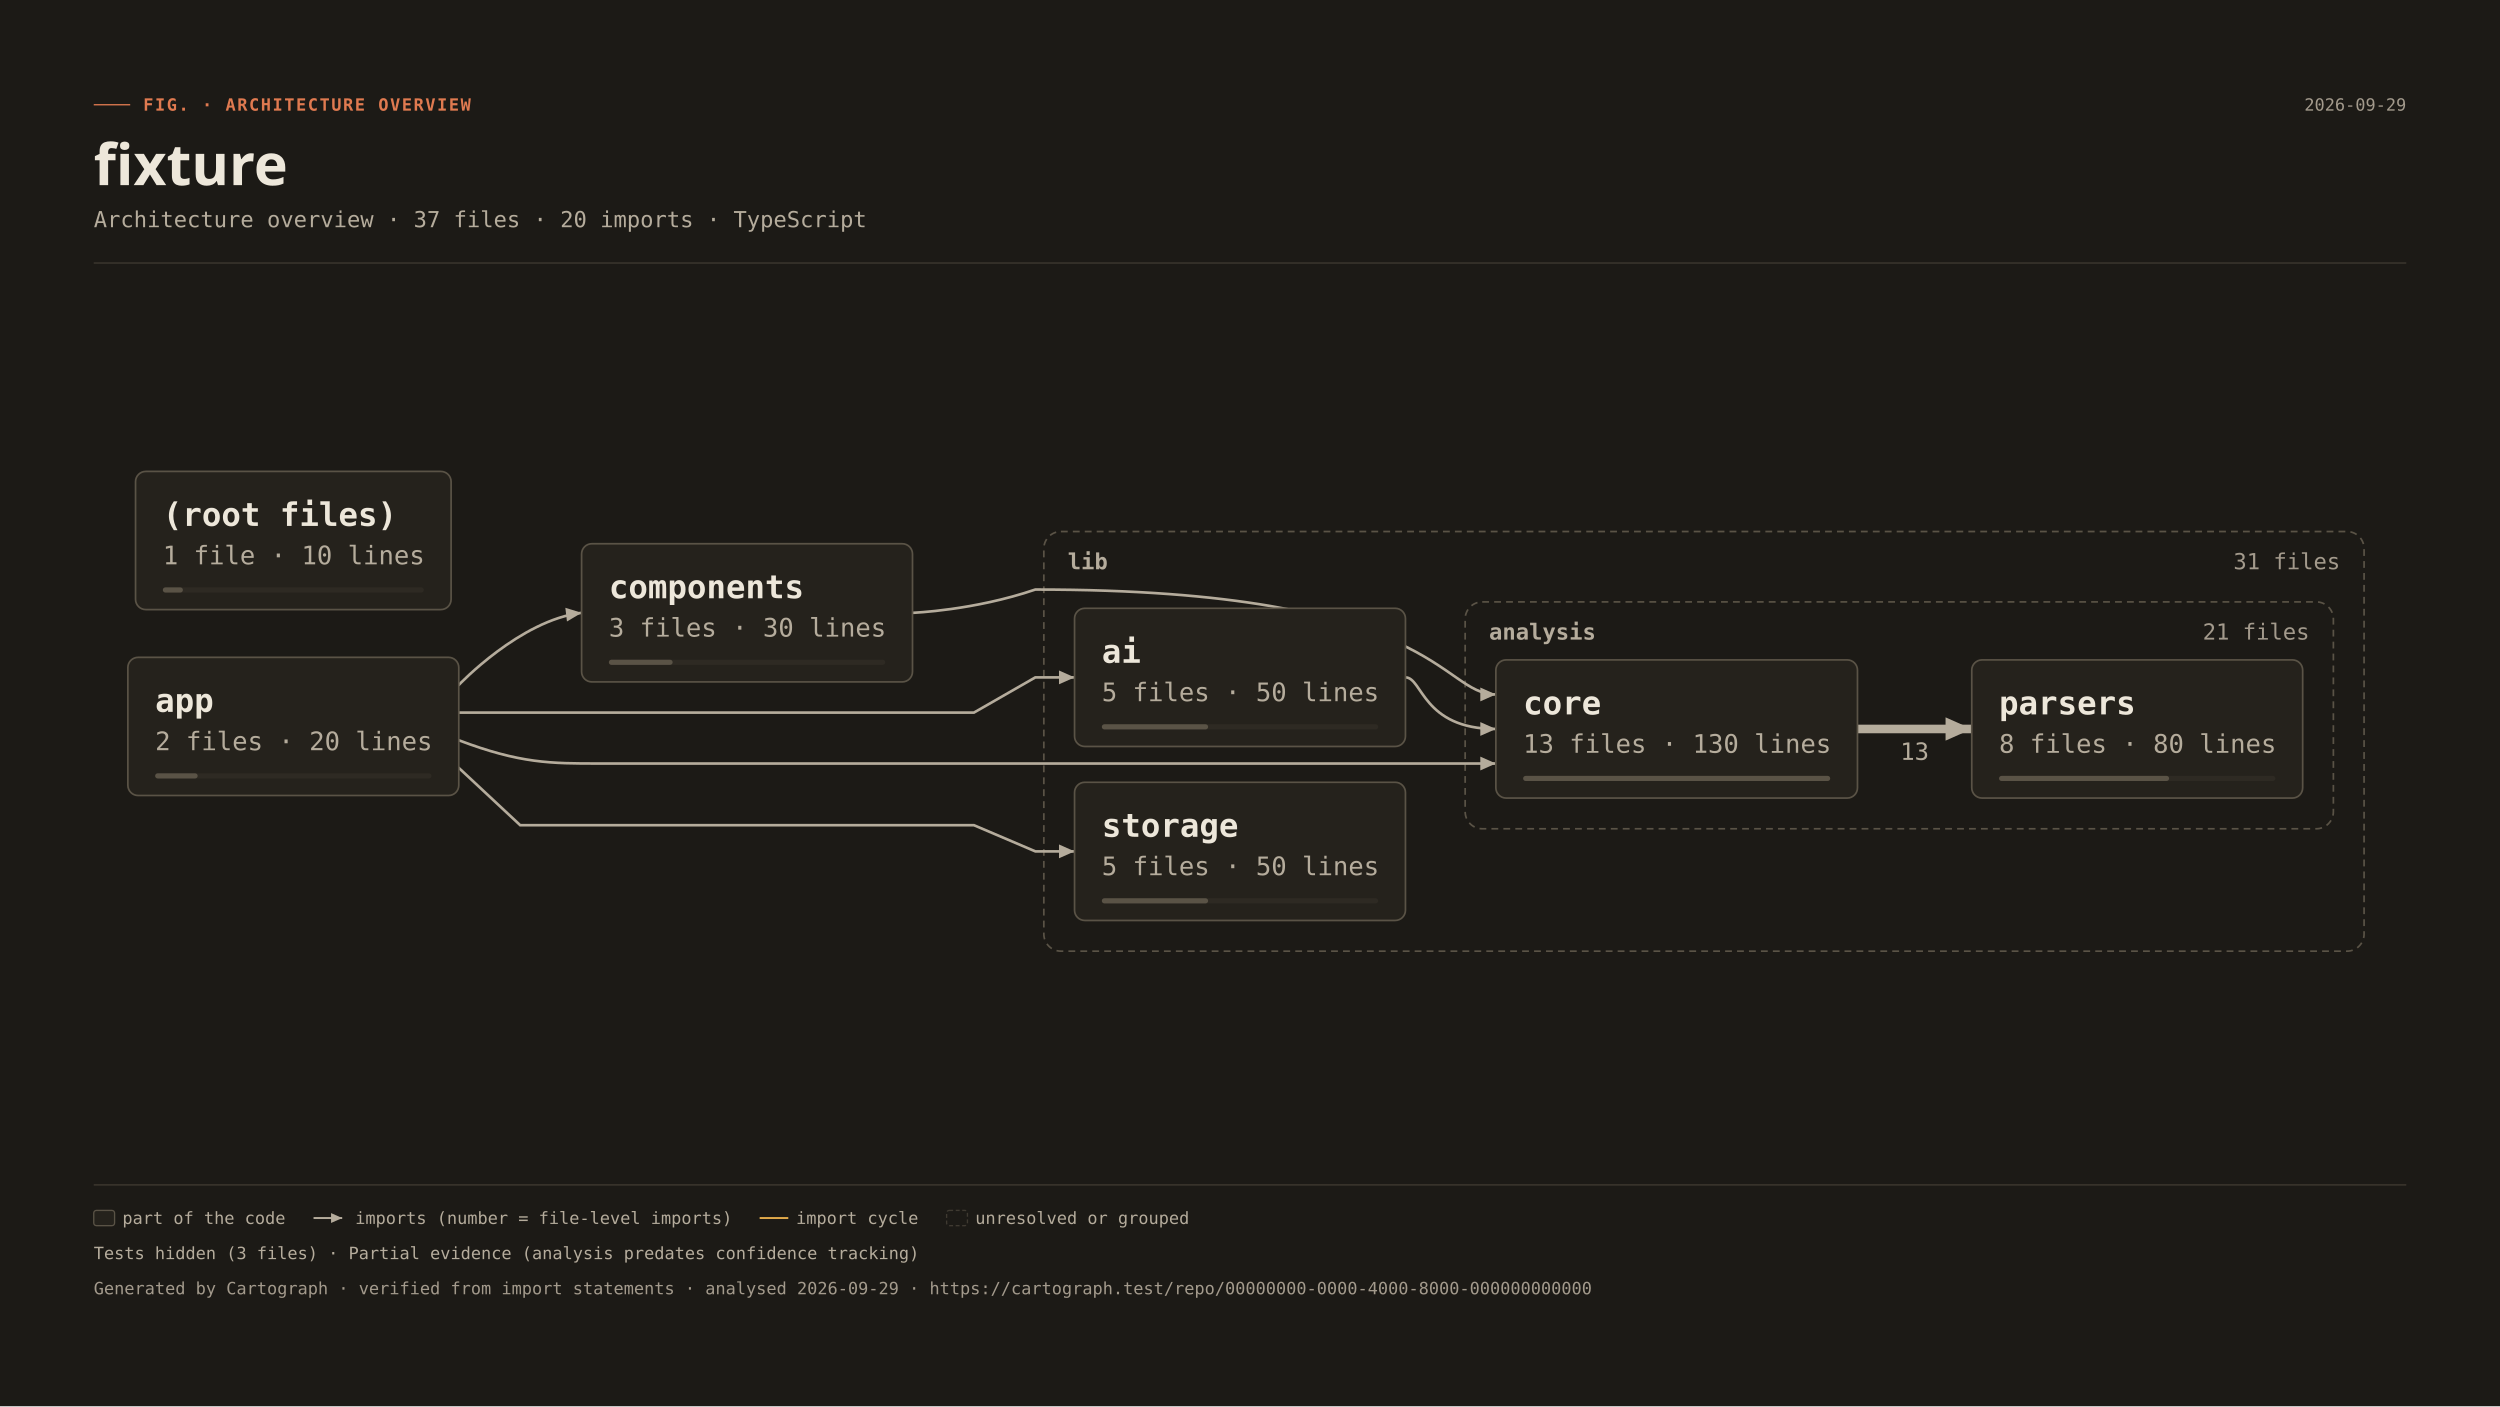
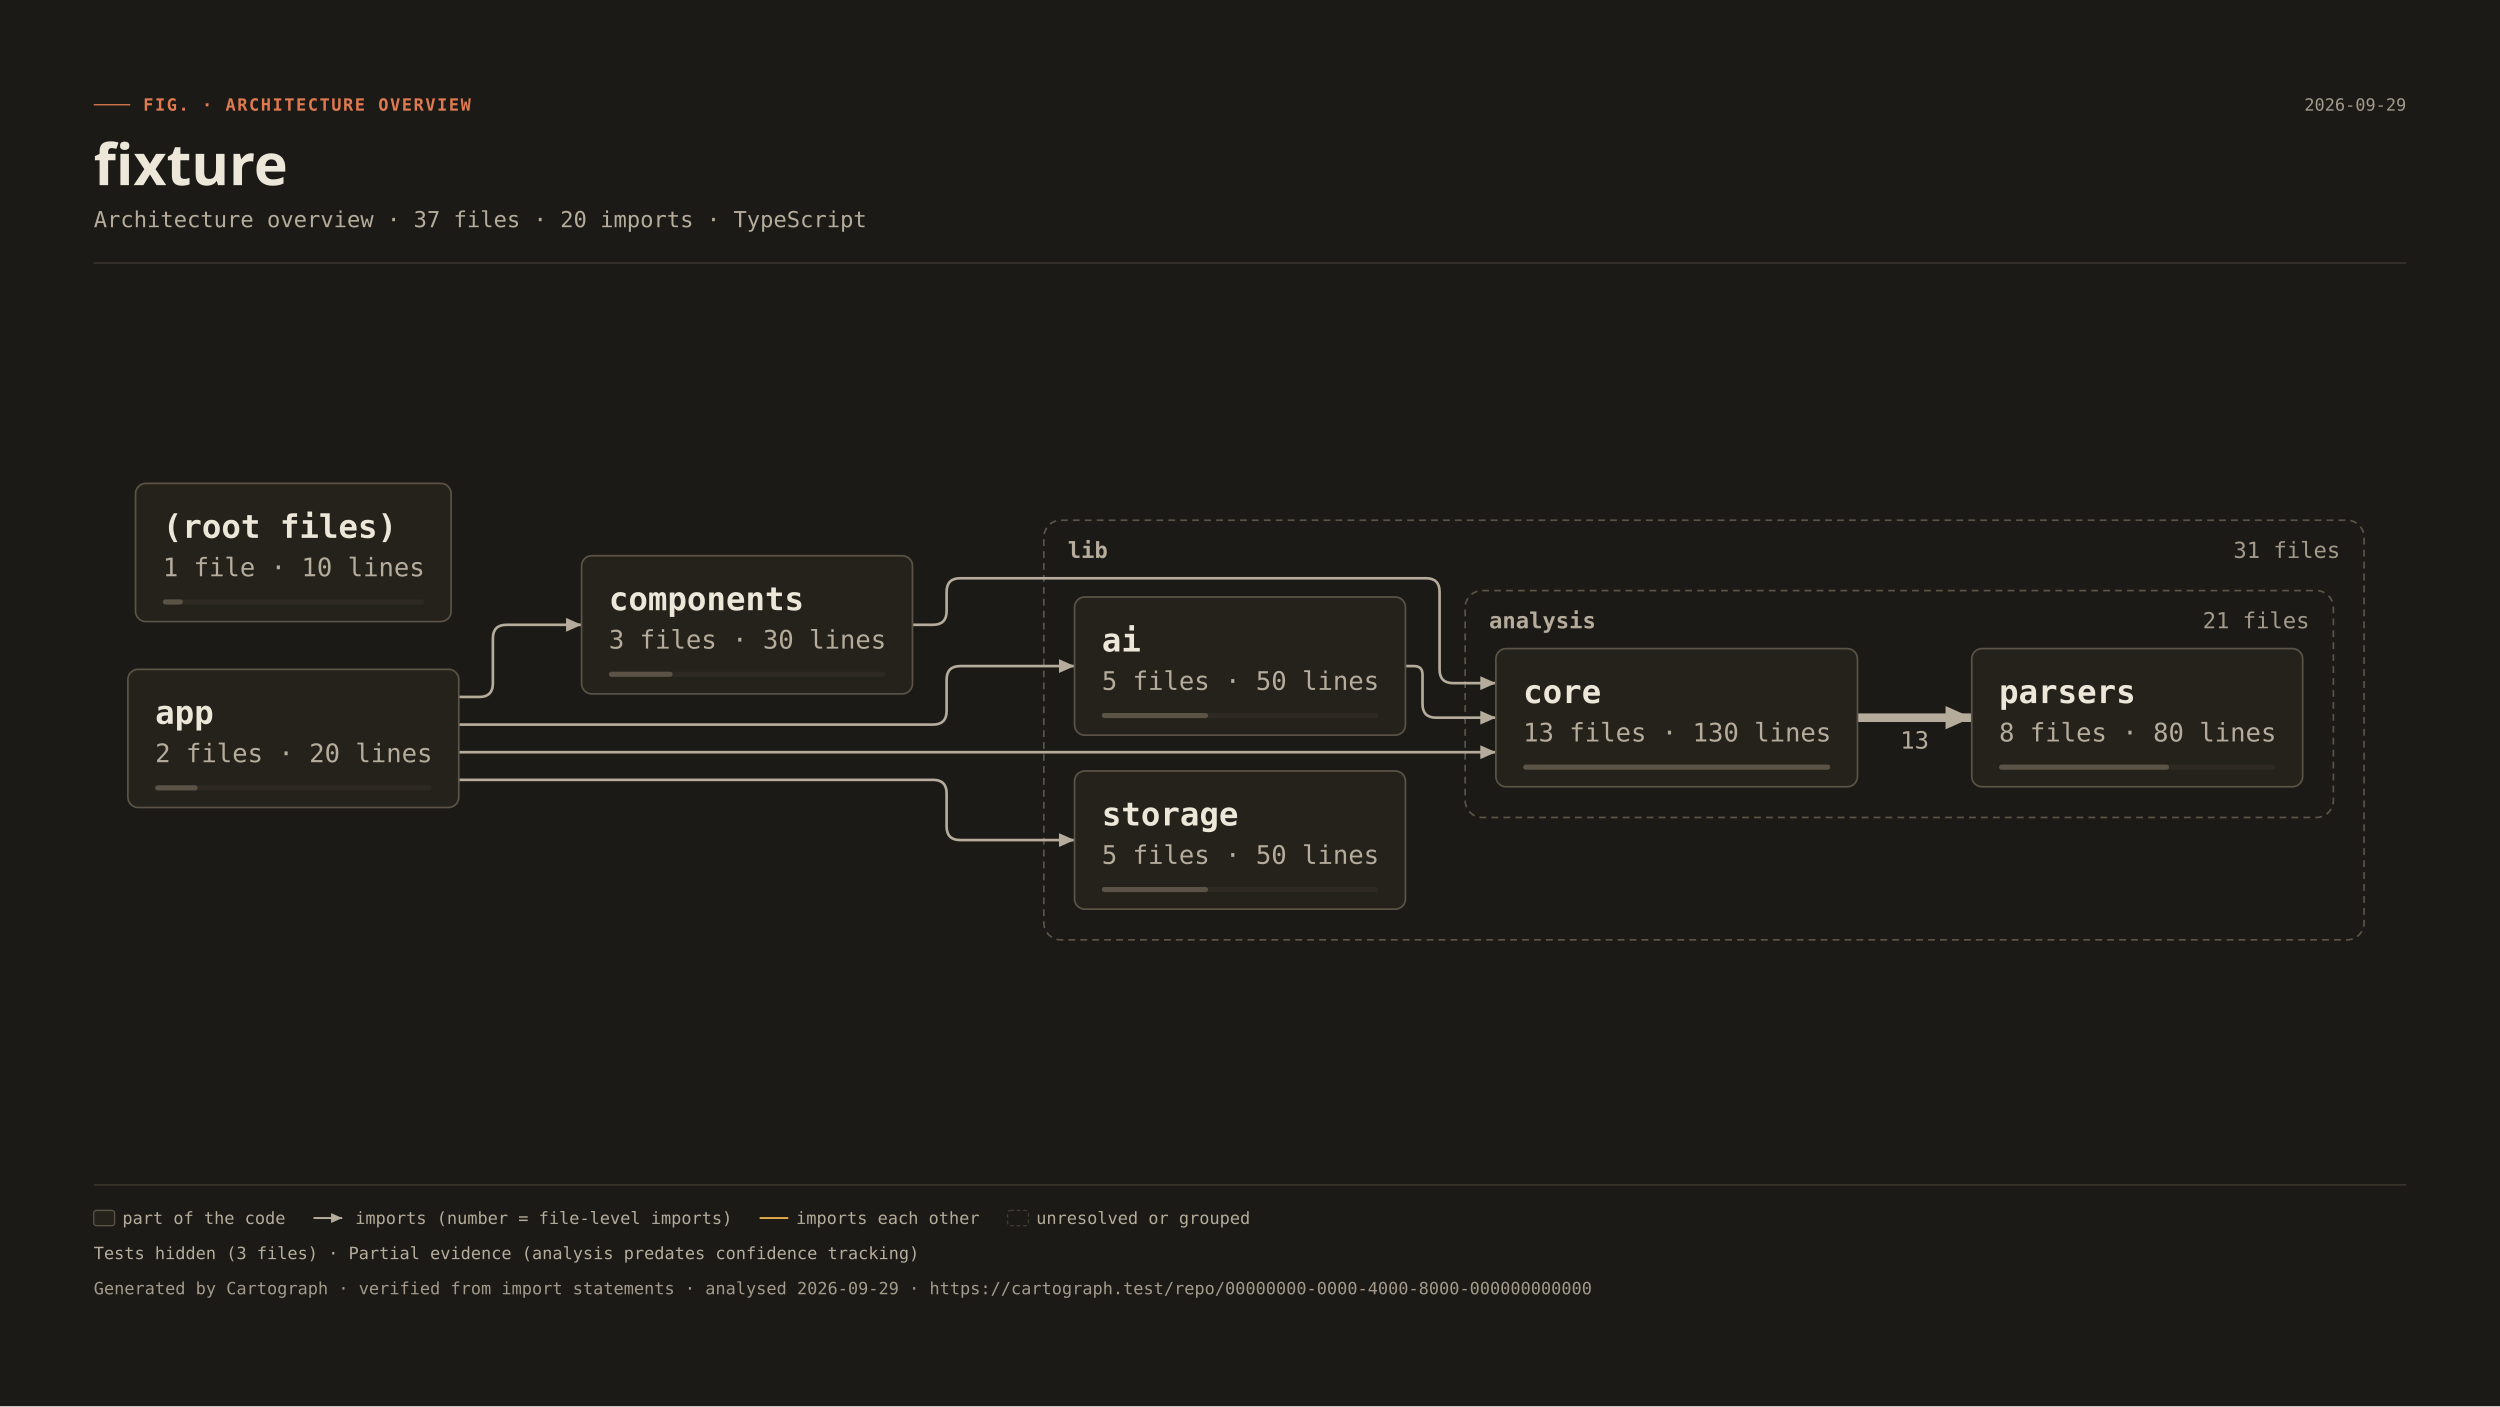
<svg xmlns="http://www.w3.org/2000/svg" viewBox="0 0 1920 1080" width="1920" height="1080" role="img" aria-labelledby="t d">
  <style>.m4{font-family:"IBM Plex Mono",ui-monospace,monospace;font-weight:400}.m6{font-family:"IBM Plex Mono",ui-monospace,monospace;font-weight:600}.s6{font-family:"IBM Plex Sans",system-ui,sans-serif;font-weight:600}.si{font-family:"IBM Plex Sans",system-ui,sans-serif;font-weight:400;font-style:italic}.ink{fill:#EDE7DA}.muted{fill:#B5AC9C}.faint{fill:#A39A8C}.accent{fill:#E07A50}.assisted{fill:#A99BDB}</style>
  <defs>
    <marker id="ah-plain-156" viewBox="0 0 10 10" refX="9" refY="5" markerWidth="10.13" markerHeight="10.13" markerUnits="userSpaceOnUse" orient="auto">
      <path d="M0 1L9 5L0 9Z" fill="#B5AC9C" />
    </marker>
  </defs>
  <defs>
    <marker id="ah-plain-503" viewBox="0 0 10 10" refX="9" refY="5" markerWidth="17.06" markerHeight="17.06" markerUnits="userSpaceOnUse" orient="auto">
      <path d="M0 1L9 5L0 9Z" fill="#B5AC9C" />
    </marker>
  </defs>
  <defs>
    <marker id="ah-plain-125" viewBox="0 0 10 10" refX="9" refY="5" markerWidth="9.5" markerHeight="9.5" markerUnits="userSpaceOnUse" orient="auto">
      <path d="M0 1L9 5L0 9Z" fill="#B5AC9C" />
    </marker>
  </defs>
  <rect width="1920" height="1080" fill="#1C1A16" />
  <path d="M72 80.45h28" stroke="#E07A50" stroke-width="1" />
  <text x="110" y="85" class="m6 accent" font-size="13" letter-spacing="1.2">FIG. · ARCHITECTURE OVERVIEW</text>
  <text x="1848" y="85" text-anchor="end" class="m4 faint" font-size="13">2026-09-29</text>
  <text x="72" y="142.2" class="s6 ink" font-size="44">fixture</text>
  <text x="72" y="174.5" class="m4 muted" font-size="17">Architecture overview · 37 files · 20 imports · TypeScript</text>
  <path d="M72 202H1848" stroke="#3F3A31" stroke-width="1" />
-   <g transform="translate(72 335.85) scale(1.31)">
+   <g transform="translate(72 345.05) scale(1.31)">
    <g class="group">
-       <rect x="557" y="55.25" width="774" height="246" rx="10" fill="none" stroke="#5A5346" stroke-dasharray="4 3" />
-       <text x="571" y="77.35" class="m6 muted" font-size="13">lib</text>
-       <text x="1317" y="77.35" text-anchor="end" class="m4 faint" font-size="13">31 files</text>
+       <rect x="557" y="41.6" width="774" height="246" rx="10" fill="none" stroke="#5A5346" stroke-dasharray="4 3" />
+       <text x="571" y="63.7" class="m6 muted" font-size="13">lib</text>
+       <text x="1317" y="63.7" text-anchor="end" class="m4 faint" font-size="13">31 files</text>
    </g>
    <g class="group">
-       <rect x="804" y="96.5" width="509" height="133" rx="10" fill="none" stroke="#5A5346" stroke-dasharray="4 3" />
-       <text x="818" y="118.6" class="m6 muted" font-size="13">analysis</text>
-       <text x="1299" y="118.6" text-anchor="end" class="m4 faint" font-size="13">21 files</text>
+       <rect x="804" y="82.85" width="509" height="133" rx="10" fill="none" stroke="#5A5346" stroke-dasharray="4 3" />
+       <text x="818" y="104.95" class="m6 muted" font-size="13">analysis</text>
+       <text x="1299" y="104.95" text-anchor="end" class="m4 faint" font-size="13">21 files</text>
    </g>
-     <path class="edge" d="M214 145.2C214 145.2 250 107.13 286 102.9" fill="none" stroke="#B5AC9C" stroke-width="1.56" stroke-linecap="round" marker-end="url(#ah-plain-156)" />
-     <path class="edge" d="M214 161.4L250 161.4L307.5 161.4L355.42 161.4L403.33 161.4L441.67 161.4L469.83 161.4L498 161.4L516 161.4L552 140.75L575 140.75" fill="none" stroke="#B5AC9C" stroke-width="1.56" stroke-linecap="round" marker-end="url(#ah-plain-156)" />
-     <path class="edge" d="M214 177.6C250 191.25 268 191.25 296.17 191.25C324.33 191.25 362.67 191.25 410.58 191.25C458.5 191.25 516 191.25 822 191.25" fill="none" stroke="#B5AC9C" stroke-width="1.56" stroke-linecap="round" marker-end="url(#ah-plain-156)" />
-     <path class="edge" d="M214 193.8L250 227.4L268 227.4L293.17 227.4L318.33 227.4L350.67 227.4L383 227.4L415.33 227.4L447.67 227.4L472.83 227.4L498 227.4L516 227.4L552 242.75L575 242.75" fill="none" stroke="#B5AC9C" stroke-width="1.56" stroke-linecap="round" marker-end="url(#ah-plain-156)" />
-     <path class="edge" d="M480 102.9C480 102.9 516 101.54 552 89.25C789 89.25 789 150.75 822 150.75" fill="none" stroke="#B5AC9C" stroke-width="1.56" stroke-linecap="round" marker-end="url(#ah-plain-156)" />
-     <path class="edge" d="M769 140.75C779 140.75 779 171 822 171" fill="none" stroke="#B5AC9C" stroke-width="1.56" stroke-linecap="round" marker-end="url(#ah-plain-156)" />
-     <path class="edge" d="M1034 171L1101 171" fill="none" stroke="#B5AC9C" stroke-width="5.03" stroke-linecap="round" marker-end="url(#ah-plain-503)" />
-     <rect x="1054" y="174" width="27" height="21" rx="10.5" fill="#1C1A16" />
-     <text x="1067.5" y="189.12" text-anchor="middle" class="m4 muted" font-size="14">13</text>
+     <path class="edge" d="M214 145.2L226 145.2Q234 145.2 234 137.2L234 110.9Q234 102.9 242 102.9L286 102.9" fill="none" stroke="#B5AC9C" stroke-width="1.56" stroke-linecap="round" marker-end="url(#ah-plain-156)" />
+     <path class="edge" d="M214 161.4L492 161.4Q500 161.4 500 153.4L500 135.1Q500 127.1 508 127.1L575 127.1" fill="none" stroke="#B5AC9C" stroke-width="1.56" stroke-linecap="round" marker-end="url(#ah-plain-156)" />
+     <path class="edge" d="M214 177.6L822 177.6" fill="none" stroke="#B5AC9C" stroke-width="1.56" stroke-linecap="round" marker-end="url(#ah-plain-156)" />
+     <path class="edge" d="M214 193.8L492 193.8Q500 193.8 500 201.8L500 221.1Q500 229.1 508 229.1L575 229.1" fill="none" stroke="#B5AC9C" stroke-width="1.56" stroke-linecap="round" marker-end="url(#ah-plain-156)" />
+     <path class="edge" d="M480 102.9L492 102.9Q500 102.9 500 94.9L500 83.6Q500 75.6 508 75.6L781 75.6Q789 75.6 789 83.6L789 129.1Q789 137.1 797 137.1L822 137.1" fill="none" stroke="#B5AC9C" stroke-width="1.56" stroke-linecap="round" marker-end="url(#ah-plain-156)" />
+     <path class="edge" d="M769 127.1L774 127.1Q779 127.1 779 132.1L779 149.35Q779 157.35 787 157.35L822 157.35" fill="none" stroke="#B5AC9C" stroke-width="1.56" stroke-linecap="round" marker-end="url(#ah-plain-156)" />
+     <path class="edge" d="M1034 157.35L1101 157.35" fill="none" stroke="#B5AC9C" stroke-width="5.03" stroke-linecap="round" marker-end="url(#ah-plain-503)" />
+     <rect x="1054" y="160.35" width="27" height="21" rx="10.5" fill="#1C1A16" />
+     <text x="1067.5" y="175.47" text-anchor="middle" class="m4 muted" font-size="14">13</text>
    <g class="unit-group">
      <rect class="unit" x="24.5" y="20" width="185" height="81" rx="6" fill="#25221C" stroke="#5A5346" />
      <text x="40.5" y="51.95" class="m6 ink" font-size="19">(root files)</text>
      <text x="40.5" y="74.45" class="m4 muted" font-size="15">1 file · 10 lines</text>
      <rect x="40.5" y="88" width="153" height="3" rx="1.5" fill="#2E2A23" />
      <rect x="40.5" y="88" width="11.77" height="3" rx="1.5" fill="#5A5346" />
    </g>
    <g class="unit-group">
      <rect class="unit" x="20" y="129" width="194" height="81" rx="6" fill="#25221C" stroke="#5A5346" />
      <text x="36" y="160.95" class="m6 ink" font-size="19">app</text>
      <text x="36" y="183.45" class="m4 muted" font-size="15">2 files · 20 lines</text>
      <rect x="36" y="197" width="162" height="3" rx="1.5" fill="#2E2A23" />
      <rect x="36" y="197" width="24.92" height="3" rx="1.5" fill="#5A5346" />
    </g>
    <g class="unit-group">
      <rect class="unit" x="286" y="62.4" width="194" height="81" rx="6" fill="#25221C" stroke="#5A5346" />
      <text x="302" y="94.35" class="m6 ink" font-size="19">components</text>
      <text x="302" y="116.85" class="m4 muted" font-size="15">3 files · 30 lines</text>
      <rect x="302" y="130.4" width="162" height="3" rx="1.5" fill="#2E2A23" />
      <rect x="302" y="130.4" width="37.38" height="3" rx="1.5" fill="#5A5346" />
    </g>
    <g class="unit-group">
-       <rect class="unit" x="575" y="100.25" width="194" height="81" rx="6" fill="#25221C" stroke="#5A5346" />
-       <text x="591" y="132.2" class="m6 ink" font-size="19">ai</text>
-       <text x="591" y="154.7" class="m4 muted" font-size="15">5 files · 50 lines</text>
-       <rect x="591" y="168.25" width="162" height="3" rx="1.5" fill="#2E2A23" />
-       <rect x="591" y="168.25" width="62.31" height="3" rx="1.5" fill="#5A5346" />
+       <rect class="unit" x="575" y="86.6" width="194" height="81" rx="6" fill="#25221C" stroke="#5A5346" />
+       <text x="591" y="118.55" class="m6 ink" font-size="19">ai</text>
+       <text x="591" y="141.05" class="m4 muted" font-size="15">5 files · 50 lines</text>
+       <rect x="591" y="154.6" width="162" height="3" rx="1.5" fill="#2E2A23" />
+       <rect x="591" y="154.6" width="62.31" height="3" rx="1.5" fill="#5A5346" />
    </g>
    <g class="unit-group">
-       <rect class="unit" x="822" y="130.5" width="212" height="81" rx="6" fill="#25221C" stroke="#5A5346" />
-       <text x="838" y="162.45" class="m6 ink" font-size="19">core</text>
-       <text x="838" y="184.95" class="m4 muted" font-size="15">13 files · 130 lines</text>
-       <rect x="838" y="198.5" width="180" height="3" rx="1.5" fill="#2E2A23" />
-       <rect x="838" y="198.5" width="180" height="3" rx="1.5" fill="#5A5346" />
+       <rect class="unit" x="822" y="116.85" width="212" height="81" rx="6" fill="#25221C" stroke="#5A5346" />
+       <text x="838" y="148.8" class="m6 ink" font-size="19">core</text>
+       <text x="838" y="171.3" class="m4 muted" font-size="15">13 files · 130 lines</text>
+       <rect x="838" y="184.85" width="180" height="3" rx="1.5" fill="#2E2A23" />
+       <rect x="838" y="184.85" width="180" height="3" rx="1.5" fill="#5A5346" />
    </g>
    <g class="unit-group">
-       <rect class="unit" x="1101" y="130.5" width="194" height="81" rx="6" fill="#25221C" stroke="#5A5346" />
-       <text x="1117" y="162.45" class="m6 ink" font-size="19">parsers</text>
-       <text x="1117" y="184.95" class="m4 muted" font-size="15">8 files · 80 lines</text>
-       <rect x="1117" y="198.5" width="162" height="3" rx="1.5" fill="#2E2A23" />
-       <rect x="1117" y="198.5" width="99.69" height="3" rx="1.5" fill="#5A5346" />
+       <rect class="unit" x="1101" y="116.85" width="194" height="81" rx="6" fill="#25221C" stroke="#5A5346" />
+       <text x="1117" y="148.8" class="m6 ink" font-size="19">parsers</text>
+       <text x="1117" y="171.3" class="m4 muted" font-size="15">8 files · 80 lines</text>
+       <rect x="1117" y="184.85" width="162" height="3" rx="1.5" fill="#2E2A23" />
+       <rect x="1117" y="184.85" width="99.69" height="3" rx="1.5" fill="#5A5346" />
    </g>
    <g class="unit-group">
-       <rect class="unit" x="575" y="202.25" width="194" height="81" rx="6" fill="#25221C" stroke="#5A5346" />
-       <text x="591" y="234.2" class="m6 ink" font-size="19">storage</text>
-       <text x="591" y="256.7" class="m4 muted" font-size="15">5 files · 50 lines</text>
-       <rect x="591" y="270.25" width="162" height="3" rx="1.5" fill="#2E2A23" />
-       <rect x="591" y="270.25" width="62.31" height="3" rx="1.5" fill="#5A5346" />
+       <rect class="unit" x="575" y="188.6" width="194" height="81" rx="6" fill="#25221C" stroke="#5A5346" />
+       <text x="591" y="220.55" class="m6 ink" font-size="19">storage</text>
+       <text x="591" y="243.05" class="m4 muted" font-size="15">5 files · 50 lines</text>
+       <rect x="591" y="256.6" width="162" height="3" rx="1.5" fill="#2E2A23" />
+       <rect x="591" y="256.6" width="62.31" height="3" rx="1.5" fill="#5A5346" />
    </g>
  </g>
  <path d="M72 910H1848" stroke="#3F3A31" stroke-width="1" />
  <rect x="72" y="929.6" width="16" height="11.7" rx="2" fill="#25221C" stroke="#5A5346" />
  <text x="94" y="940" class="m4 muted" font-size="13">part of the code</text>
  <path d="M240.8 935.45h22" stroke="#B5AC9C" stroke-width="1.5" marker-end="url(#ah-plain-125)" />
  <text x="272.8" y="940" class="m4 muted" font-size="13">imports (number = file-level imports)</text>
  <path d="M583.4 935.45h22" stroke="#E0A94A" stroke-width="1.5" />
-   <text x="611.4" y="940" class="m4 muted" font-size="13">import cycle</text>
-   <rect x="727" y="929.6" width="16" height="11.7" rx="2" fill="none" stroke="#3F3A31" stroke-dasharray="3 2" />
-   <text x="749" y="940" class="m4 muted" font-size="13">unresolved or grouped</text>
+   <text x="611.4" y="940" class="m4 muted" font-size="13">imports each other</text>
+   <rect x="773.8" y="929.6" width="16" height="11.7" rx="2" fill="none" stroke="#3F3A31" stroke-dasharray="3 2" />
+   <text x="795.8" y="940" class="m4 muted" font-size="13">unresolved or grouped</text>
  <text x="72" y="967" class="m4 muted" font-size="13">Tests hidden (3 files) · Partial evidence (analysis predates confidence tracking)</text>
  <text x="72" y="994" class="m4 faint" font-size="13">Generated by Cartograph · verified from import statements · analysed 2026-09-29 · https://cartograph.test/repo/00000000-0000-4000-8000-000000000000</text>
</svg>
